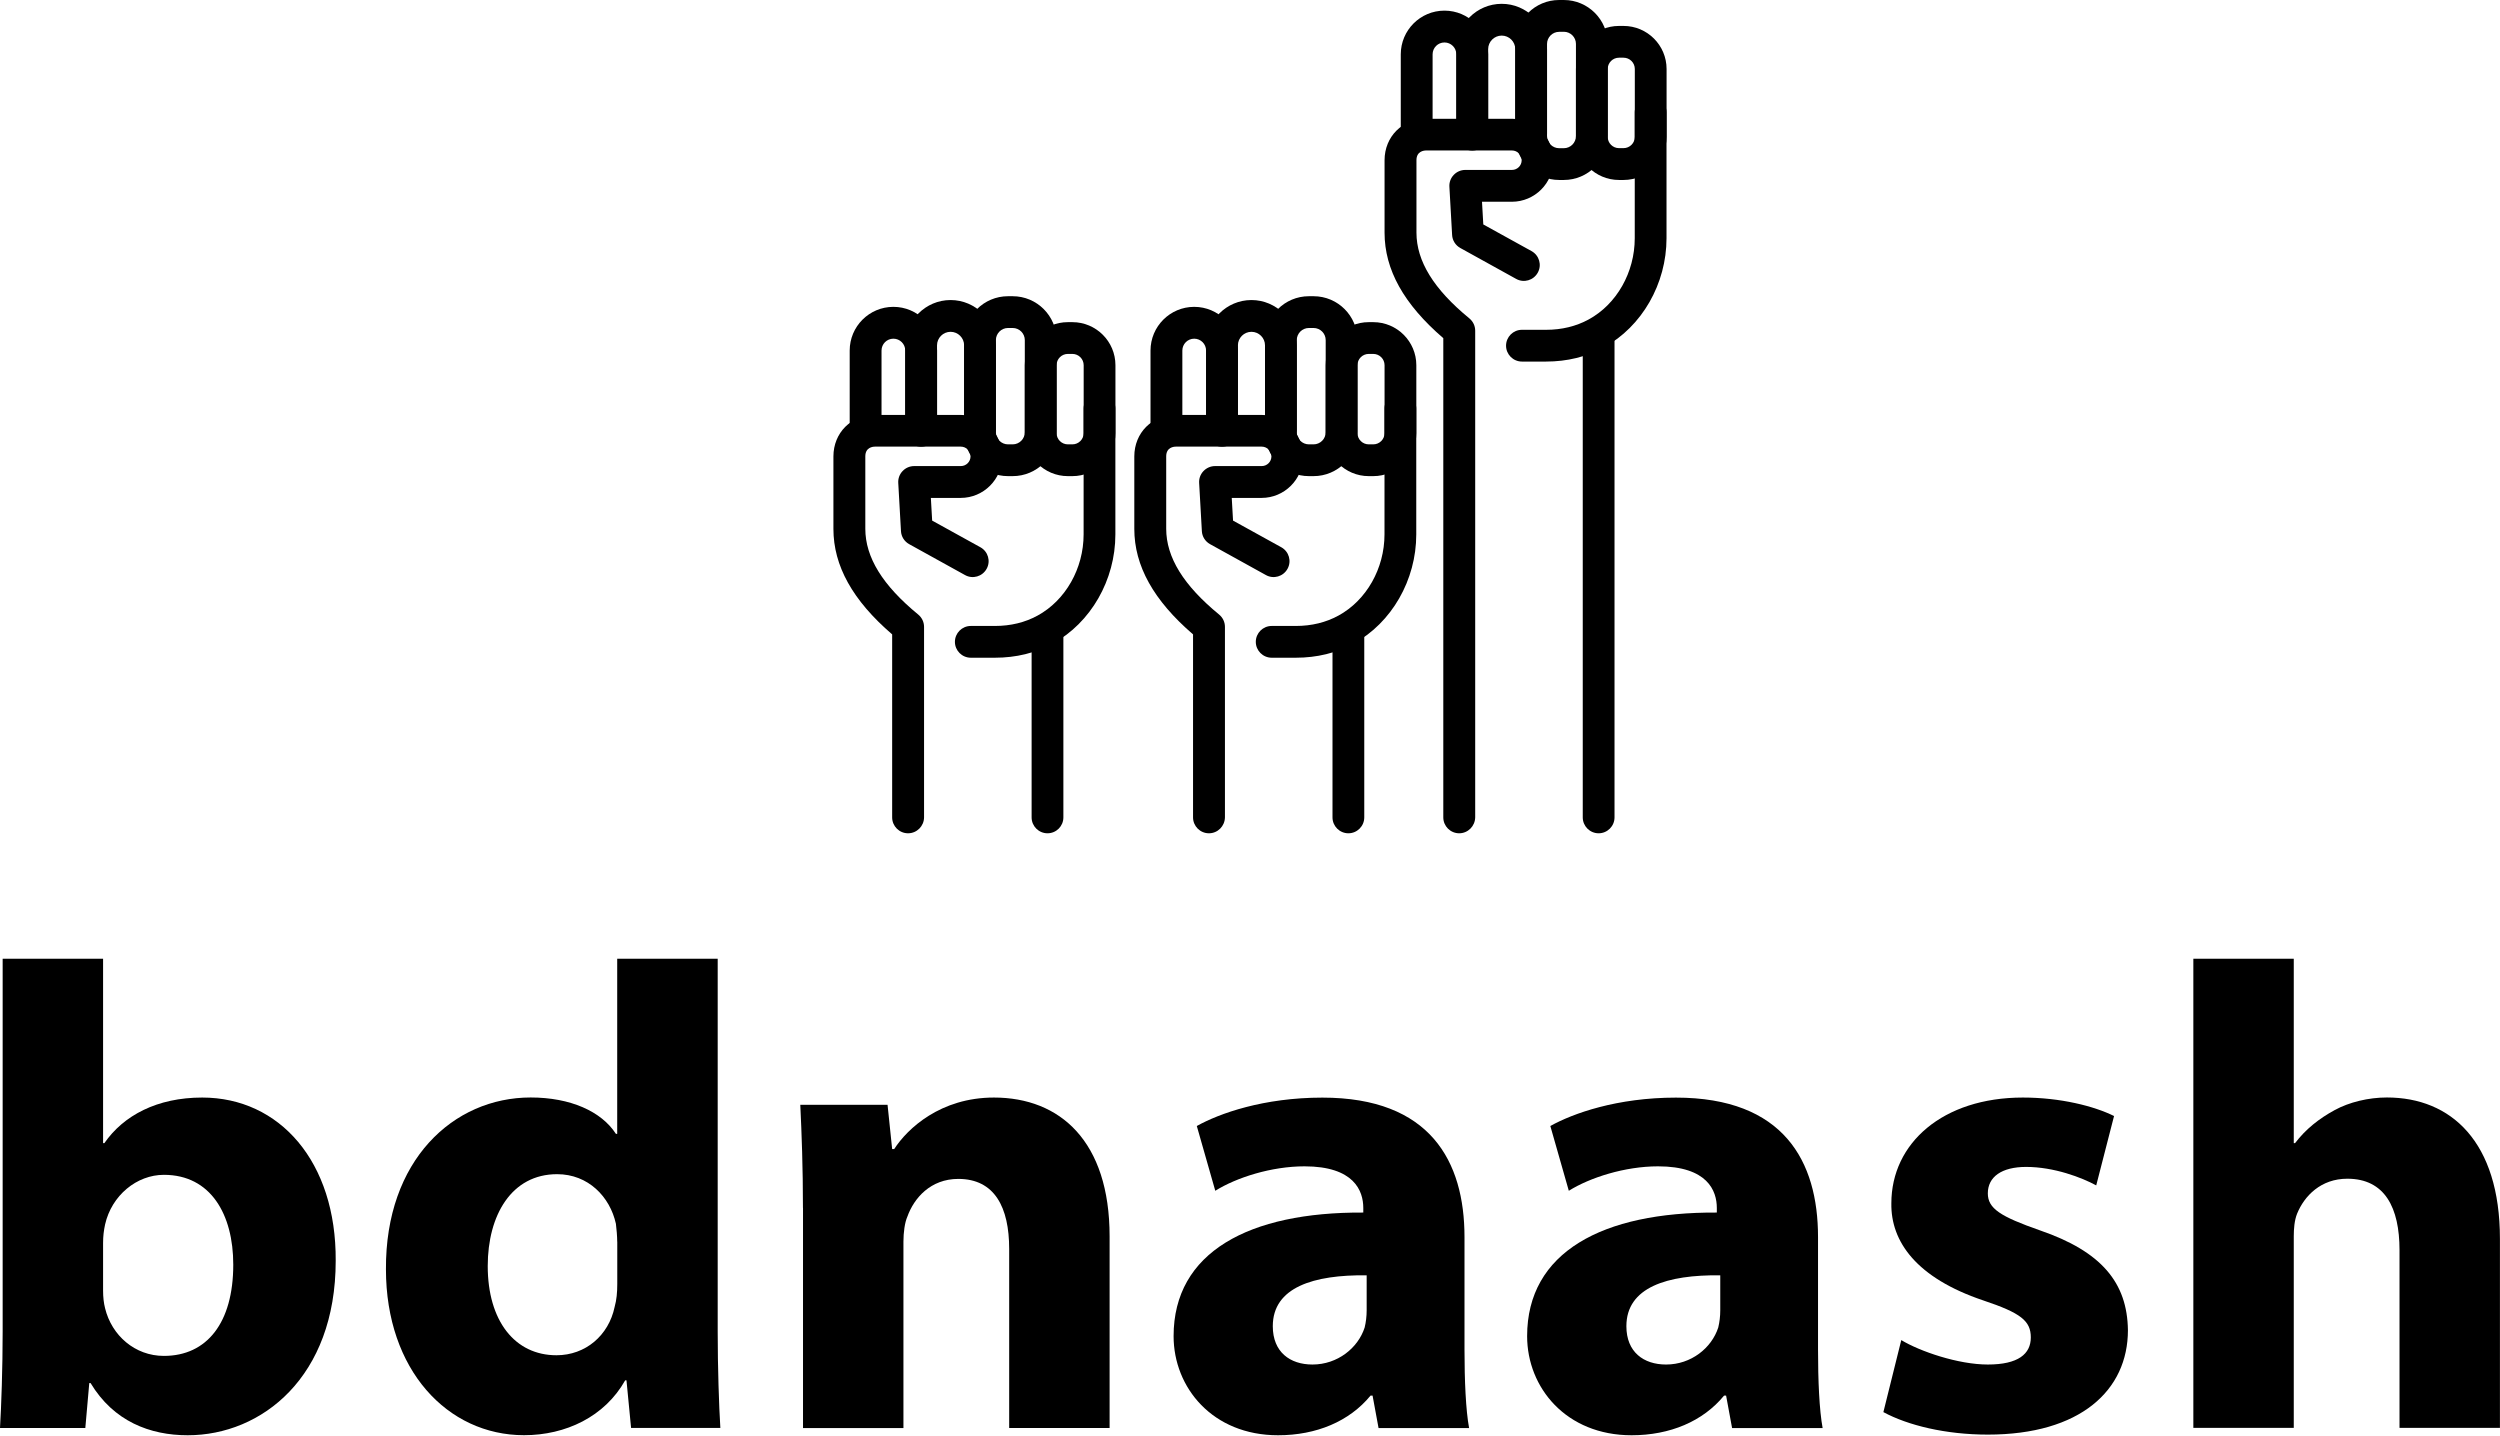
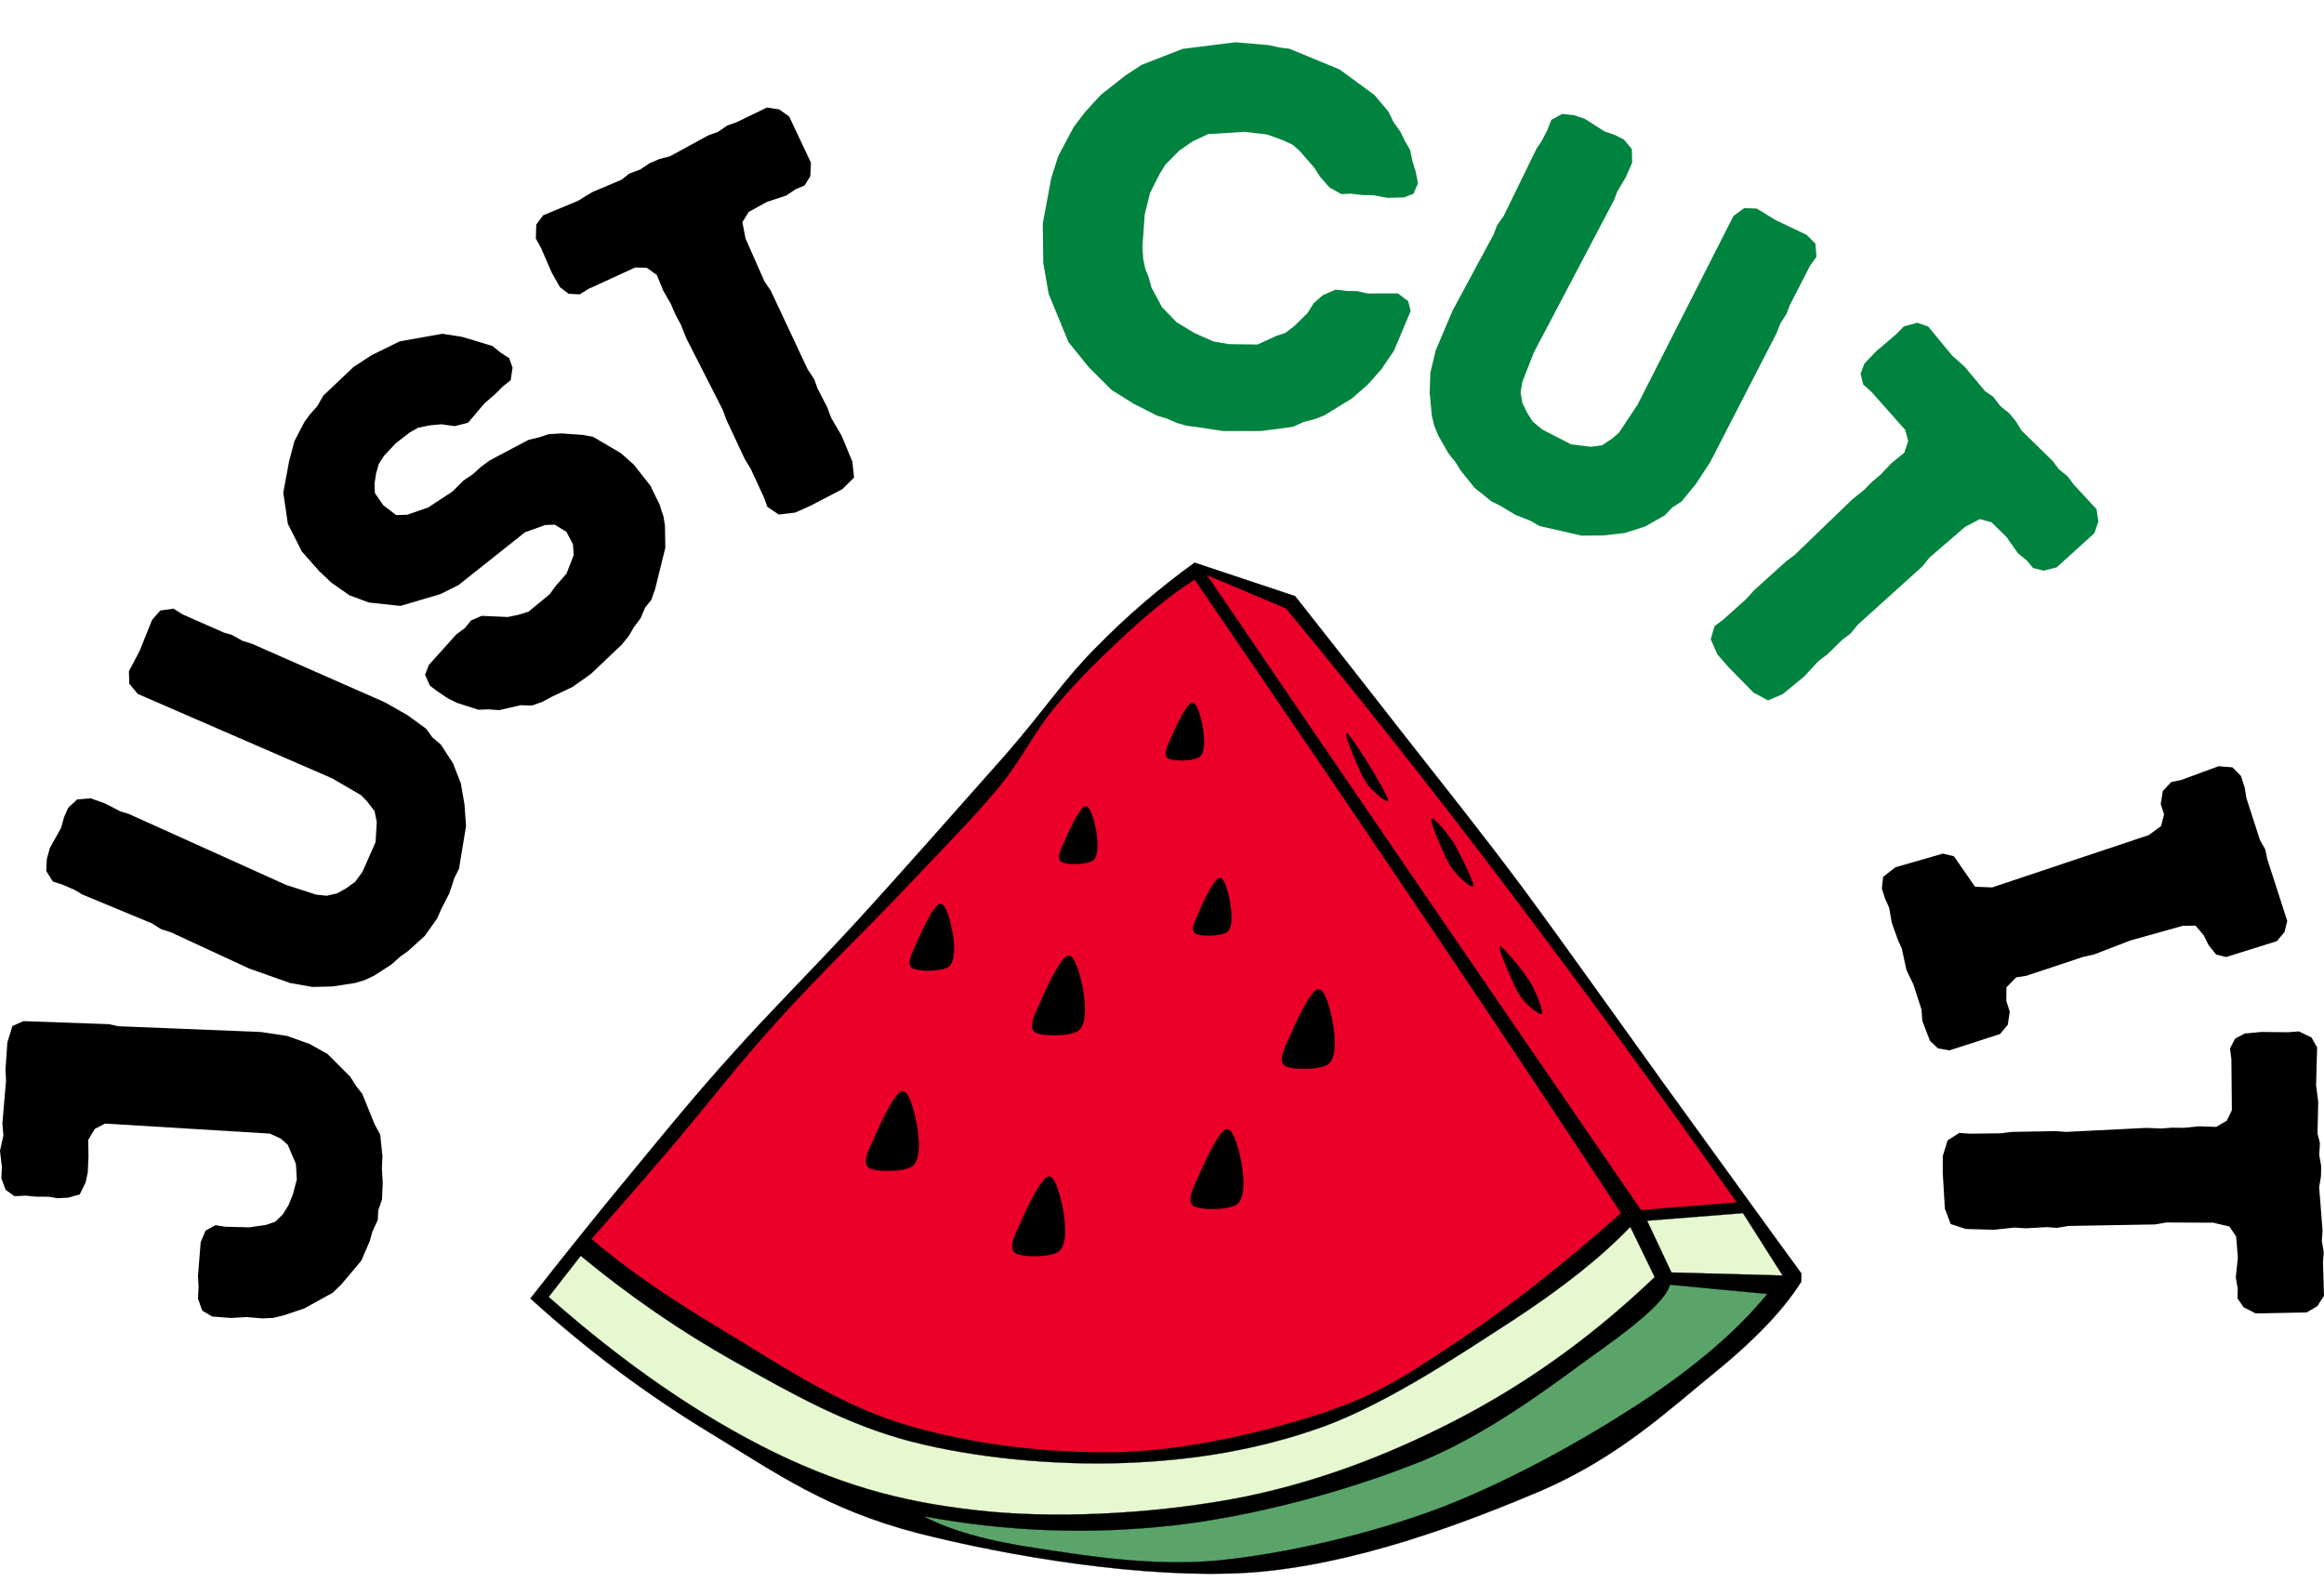
- <svg xmlns="http://www.w3.org/2000/svg" version="1.1" id="Layer_1" x="0px" y="0px" viewBox="0 0 385.61 221.38" style="enable-background:new 0 0 385.61 221.38;" xml:space="preserve">
+ <svg xmlns="http://www.w3.org/2000/svg" xmlns:xlink="http://www.w3.org/1999/xlink" version="1.1" id="Layer_1" x="0px" y="0px" width="360.166px" height="245.197px" viewBox="69.453 110.5 360.166 245.197" enable-background="new 69.453 110.5 360.166 245.197" xml:space="preserve">
  <g>
-     <g>
+     <g transform="translate(95.03881, 238.1683)">
      <g>
-         <g>
-           <path d="M229.54,20.76h-4.91V8.38c0-1.01-0.82-1.83-1.83-1.83s-1.83,0.82-1.83,1.83v12.38h-4.91V8.38      c0-3.72,3.02-6.74,6.74-6.74c3.72,0,6.74,3.02,6.74,6.74V20.76z" />
-         </g>
-         <g>
-           <path d="M227.09,23.22c-1.35,0-2.45-1.1-2.45-2.45V7.58c0-3.85,3.14-6.99,6.99-6.99s6.99,3.14,6.99,6.99v13.04      c0,1.35-1.1,2.45-2.45,2.45c-1.35,0-2.45-1.1-2.45-2.45V7.58c0-1.15-0.94-2.09-2.09-2.09s-2.09,0.94-2.09,2.09v13.18      C229.54,22.12,228.44,23.22,227.09,23.22z" />
-         </g>
-         <g>
-           <path d="M225.07,128.53c-1.35,0-2.45-1.1-2.45-2.45V52.16c-6.1-5.25-9.06-10.58-9.06-16.27V24.72c0-3.65,2.75-6.4,6.4-6.4h13.23      c3.53,0,6.4,2.87,6.4,6.4s-2.87,6.4-6.4,6.4h-4.6l0.2,3.5l7.44,4.11c1.19,0.66,1.62,2.15,0.96,3.33      c-0.66,1.19-2.15,1.62-3.33,0.96l-8.62-4.77c-0.74-0.41-1.22-1.17-1.26-2.01l-0.42-7.44c-0.04-0.67,0.2-1.33,0.67-1.82      c0.46-0.49,1.11-0.77,1.78-0.77h7.2c0.83,0,1.5-0.67,1.5-1.5c0-0.83-0.67-1.5-1.5-1.5h-13.23c-0.35,0-1.5,0.11-1.5,1.5v11.17      c0,4.4,2.67,8.73,8.16,13.23c0.57,0.47,0.9,1.16,0.9,1.9v75.06C227.52,127.43,226.42,128.53,225.07,128.53z" />
-         </g>
-         <g>
-           <path d="M250.42,27.76h-0.7c-3.66,0-6.64-2.98-6.64-6.64V10.64c0-3.66,2.98-6.64,6.64-6.64h0.7c3.66,0,6.64,2.98,6.64,6.64      v10.47C257.06,24.78,254.08,27.76,250.42,27.76z M249.72,8.9c-0.96,0-1.74,0.78-1.74,1.74v10.47c0,0.96,0.78,1.74,1.74,1.74h0.7      c0.96,0,1.74-0.78,1.74-1.74V10.64c0-0.96-0.78-1.74-1.74-1.74H249.72z" />
-         </g>
-         <g>
-           <path d="M241.21,27.76h-0.72c-3.74,0-6.77-3.04-6.77-6.77V6.77c0-3.74,3.04-6.77,6.77-6.77h0.72c3.74,0,6.77,3.04,6.77,6.77      v14.21C247.98,24.72,244.94,27.76,241.21,27.76z M240.49,4.91c-1.03,0-1.87,0.84-1.87,1.87v14.21c0,1.03,0.84,1.87,1.87,1.87      h0.72c1.03,0,1.87-0.84,1.87-1.87V6.77c0-1.03-0.84-1.87-1.87-1.87H240.49z" />
-         </g>
-         <g>
-           <path d="M238.47,55.77h-3.72c-1.35,0-2.45-1.1-2.45-2.45c0-1.35,1.1-2.45,2.45-2.45h3.72c2.43,0,4.64-0.54,6.58-1.6      c4.31-2.35,7.1-7.26,7.1-12.52V17.33c0-1.35,1.1-2.45,2.45-2.45s2.45,1.1,2.45,2.45v19.42c0,7.02-3.79,13.63-9.66,16.83      C244.73,55.03,241.72,55.77,238.47,55.77z" />
-         </g>
-         <g>
-           <path d="M246.58,128.53c-1.35,0-2.45-1.1-2.45-2.45V51.42c0-1.35,1.1-2.45,2.45-2.45c1.35,0,2.45,1.1,2.45,2.45v74.66      C249.03,127.43,247.93,128.53,246.58,128.53z" />
-         </g>
-       </g>
-       <g>
-         <g>
-           <path d="M190.94,66.45h-4.91V54.07c0-1.01-0.82-1.83-1.83-1.83s-1.83,0.82-1.83,1.83v12.38h-4.91V54.07      c0-3.72,3.02-6.74,6.74-6.74c3.72,0,6.74,3.02,6.74,6.74V66.45z" />
-         </g>
-         <g>
-           <path d="M188.49,68.9c-1.35,0-2.45-1.1-2.45-2.45V53.27c0-3.85,3.14-6.99,6.99-6.99s6.99,3.14,6.99,6.99v13.04      c0,1.35-1.1,2.45-2.45,2.45c-1.35,0-2.45-1.1-2.45-2.45V53.27c0-1.15-0.94-2.09-2.09-2.09s-2.09,0.94-2.09,2.09v13.18      C190.94,67.81,189.85,68.9,188.49,68.9z" />
-         </g>
-         <g>
-           <path d="M186.47,128.53c-1.35,0-2.45-1.1-2.45-2.45V97.85c-6.1-5.25-9.06-10.59-9.06-16.27V70.4c0-3.65,2.75-6.4,6.4-6.4h13.23      c3.53,0,6.4,2.87,6.4,6.4s-2.87,6.4-6.4,6.4h-4.6l0.2,3.5l7.44,4.11c1.19,0.66,1.62,2.15,0.96,3.33      c-0.66,1.19-2.15,1.62-3.33,0.96l-8.62-4.77c-0.74-0.41-1.22-1.17-1.26-2.01l-0.42-7.44c-0.04-0.67,0.2-1.33,0.67-1.82      s1.11-0.77,1.78-0.77h7.2c0.83,0,1.5-0.67,1.5-1.5s-0.67-1.5-1.5-1.5h-13.23c-0.35,0-1.5,0.11-1.5,1.5v11.17      c0,4.4,2.67,8.73,8.16,13.23c0.57,0.47,0.9,1.16,0.9,1.9v29.38C188.92,127.43,187.83,128.53,186.47,128.53z" />
-         </g>
-         <g>
-           <path d="M211.82,73.44h-0.7c-3.66,0-6.64-2.98-6.64-6.64V56.33c0-3.66,2.98-6.64,6.64-6.64h0.7c3.66,0,6.64,2.98,6.64,6.64V66.8      C218.46,70.46,215.48,73.44,211.82,73.44z M211.12,54.59c-0.96,0-1.74,0.78-1.74,1.74V66.8c0,0.96,0.78,1.74,1.74,1.74h0.7      c0.96,0,1.74-0.78,1.74-1.74V56.33c0-0.96-0.78-1.74-1.74-1.74H211.12z" />
-         </g>
-         <g>
-           <path d="M202.61,73.44h-0.72c-3.74,0-6.77-3.04-6.77-6.77V52.46c0-3.74,3.04-6.77,6.77-6.77h0.72c3.74,0,6.77,3.04,6.77,6.77      v14.21C209.38,70.4,206.34,73.44,202.61,73.44z M201.89,50.59c-1.03,0-1.87,0.84-1.87,1.87v14.21c0,1.03,0.84,1.87,1.87,1.87      h0.72c1.03,0,1.87-0.84,1.87-1.87V52.46c0-1.03-0.84-1.87-1.87-1.87H201.89z" />
-         </g>
-         <g>
-           <path d="M199.87,101.45h-3.72c-1.35,0-2.45-1.1-2.45-2.45s1.1-2.45,2.45-2.45h3.72c2.43,0,4.64-0.54,6.58-1.6      c4.31-2.35,7.1-7.26,7.1-12.52V63.02c0-1.35,1.1-2.45,2.45-2.45s2.45,1.1,2.45,2.45v19.42c0,7.02-3.79,13.63-9.66,16.83      C206.13,100.72,203.13,101.45,199.87,101.45z" />
-         </g>
-         <g>
-           <path d="M207.98,128.53c-1.35,0-2.45-1.1-2.45-2.45V97.11c0-1.35,1.1-2.45,2.45-2.45c1.35,0,2.45,1.1,2.45,2.45v28.97      C210.43,127.43,209.33,128.53,207.98,128.53z" />
-         </g>
-       </g>
-       <g>
-         <g>
-           <path d="M144.54,66.45h-4.91V54.07c0-1.01-0.82-1.83-1.83-1.83c-1.01,0-1.83,0.82-1.83,1.83v12.38h-4.91V54.07      c0-3.72,3.02-6.74,6.74-6.74c3.72,0,6.74,3.02,6.74,6.74V66.45z" />
-         </g>
-         <g>
-           <path d="M142.08,68.9c-1.35,0-2.45-1.1-2.45-2.45V53.27c0-3.85,3.14-6.99,6.99-6.99c3.85,0,6.99,3.14,6.99,6.99v13.04      c0,1.35-1.1,2.45-2.45,2.45s-2.45-1.1-2.45-2.45V53.27c0-1.15-0.94-2.09-2.09-2.09s-2.09,0.94-2.09,2.09v13.18      C144.54,67.81,143.44,68.9,142.08,68.9z" />
-         </g>
-         <g>
-           <path d="M140.06,128.53c-1.35,0-2.45-1.1-2.45-2.45V97.85c-6.1-5.25-9.06-10.59-9.06-16.27V70.4c0-3.65,2.75-6.4,6.4-6.4h13.23      c3.53,0,6.4,2.87,6.4,6.4s-2.87,6.4-6.4,6.4h-4.6l0.2,3.5l7.44,4.11c1.19,0.66,1.62,2.15,0.96,3.33      c-0.66,1.19-2.15,1.62-3.33,0.96l-8.62-4.77c-0.74-0.41-1.22-1.17-1.26-2.01l-0.42-7.44c-0.04-0.67,0.2-1.33,0.67-1.82      c0.46-0.49,1.11-0.77,1.78-0.77h7.2c0.83,0,1.5-0.67,1.5-1.5s-0.67-1.5-1.5-1.5h-13.23c-0.35,0-1.5,0.11-1.5,1.5v11.17      c0,4.4,2.67,8.73,8.16,13.23c0.57,0.47,0.9,1.16,0.9,1.9v29.38C142.52,127.43,141.42,128.53,140.06,128.53z" />
-         </g>
-         <g>
-           <path d="M165.41,73.44h-0.7c-3.66,0-6.64-2.98-6.64-6.64V56.33c0-3.66,2.98-6.64,6.64-6.64h0.7c3.66,0,6.64,2.98,6.64,6.64V66.8      C172.05,70.46,169.07,73.44,165.41,73.44z M164.71,54.59c-0.96,0-1.74,0.78-1.74,1.74V66.8c0,0.96,0.78,1.74,1.74,1.74h0.7      c0.96,0,1.74-0.78,1.74-1.74V56.33c0-0.96-0.78-1.74-1.74-1.74H164.71z" />
-         </g>
-         <g>
-           <path d="M156.2,73.44h-0.72c-3.74,0-6.77-3.04-6.77-6.77V52.46c0-3.74,3.04-6.77,6.77-6.77h0.72c3.74,0,6.77,3.04,6.77,6.77      v14.21C162.98,70.4,159.94,73.44,156.2,73.44z M155.48,50.59c-1.03,0-1.87,0.84-1.87,1.87v14.21c0,1.03,0.84,1.87,1.87,1.87      h0.72c1.03,0,1.87-0.84,1.87-1.87V52.46c0-1.03-0.84-1.87-1.87-1.87H155.48z" />
-         </g>
-         <g>
-           <path d="M153.46,101.45h-3.72c-1.35,0-2.45-1.1-2.45-2.45s1.1-2.45,2.45-2.45h3.72c2.43,0,4.64-0.54,6.58-1.6      c4.31-2.35,7.1-7.26,7.1-12.52V63.02c0-1.35,1.1-2.45,2.45-2.45c1.35,0,2.45,1.1,2.45,2.45v19.42c0,7.02-3.79,13.63-9.66,16.83      C159.72,100.72,156.72,101.45,153.46,101.45z" />
-         </g>
-         <g>
-           <path d="M161.57,128.53c-1.35,0-2.45-1.1-2.45-2.45V97.11c0-1.35,1.1-2.45,2.45-2.45s2.45,1.1,2.45,2.45v28.97      C164.02,127.43,162.93,128.53,161.57,128.53z" />
-         </g>
+         <path d="M33.607,58.296l0.125-2.583l-0.135-2.339l0.088-1.833l-0.344-3.354l-0.844-1.542l-1.938-4.766l-0.943-1.208l-0.932-1.464     l-3.5-3.505l-2.766-1.552l-3.526-1.256l-4.058-0.609l-22.063-0.891l-1.484-0.322l-13.245-0.469l-1.703,0.755l-0.787,2.547     l-0.286,4.156l0.083,1.755l-0.567,6.646l0.161,1.844l-0.531,2.396l0.297,2.516l-0.083,1.75l0.661,1.781l1.375,0.984l1.755-0.083     l1.578,0.156l2,0.016l1.323,0.229l1.672-0.088l1.776-0.495l0.922-1.875l0.328-1.567l0.114-2.417l-0.042-2.589l1-1.703     l1.625-0.838l25.531,1.557l1.635,0.745l1.12,0.974l1.276,2.979l0.135,2.427L19.8,57.467l-0.662,1.636l-0.901,1.458l-1.141,1.109     l-1.443,0.516l-2.604,0.375L9.3,62.467l-1.49-0.239l-1.542,0.844l-0.755,1.802l-0.417,5.234l0.088,1.672l-0.088,1.828l0.661,1.87     L7.3,76.384l2.906,0.224l2.427-0.136l2.495,0.203l1.672-0.083l1.688-0.422l3.052-1.021l4.453-2.459l1.313-1.271l3.099-3.688     l1.313-3.021l0.406-1.484l0.833-1.797l0.073-1.495L33.607,58.296z" />
      </g>
    </g>
-     <g>
-       <path d="M0,220.25c0.2-3.26,0.41-9.28,0.41-14.88v-57.49H15.9v28.44h0.2c2.96-4.28,8.15-7.03,15.09-7.03    c11.93,0,20.69,9.89,20.59,25.18c0,17.94-11.42,26.91-22.83,26.91c-5.81,0-11.42-2.14-14.98-8.05h-0.2l-0.61,6.93H0z M15.9,199.05    c0,1.02,0.1,1.94,0.31,2.75c1.02,4.18,4.59,7.34,9.07,7.34c6.63,0,10.7-5.1,10.7-14.07c0-7.75-3.47-13.86-10.7-13.86    c-4.18,0-8.05,3.16-9.07,7.65c-0.2,0.92-0.31,1.83-0.31,2.85V199.05z" />
-       <path d="M110.7,147.88v57.49c0,5.61,0.2,11.52,0.41,14.88H97.34l-0.71-7.34h-0.2c-3.16,5.61-9.17,8.46-15.6,8.46    c-11.82,0-21.3-10.09-21.3-25.59c-0.1-16.82,10.4-26.5,22.32-26.5c6.12,0,10.91,2.14,13.15,5.61h0.2v-27.01H110.7z M95.2,191.51    c0-0.82-0.1-1.94-0.2-2.75c-0.92-4.18-4.28-7.65-9.07-7.65c-7.03,0-10.7,6.32-10.7,14.17c0,8.46,4.18,13.76,10.6,13.76    c4.49,0,8.05-3.06,8.97-7.44c0.31-1.12,0.41-2.24,0.41-3.57V191.51z" />
-       <path d="M123.85,186.31c0-6.22-0.2-11.52-0.41-15.9h13.46l0.71,6.83h0.31c2.04-3.16,7.14-7.95,15.39-7.95    c10.19,0,17.84,6.73,17.84,21.41v29.56h-15.49v-27.62c0-6.42-2.24-10.8-7.85-10.8c-4.28,0-6.83,2.96-7.85,5.81    c-0.41,0.92-0.61,2.45-0.61,3.87v28.75h-15.49V186.31z" />
-       <path d="M212.63,220.25l-0.92-4.99h-0.31c-3.26,3.98-8.36,6.12-14.27,6.12c-10.09,0-16.11-7.34-16.11-15.29    c0-12.95,11.62-19.16,29.26-19.06v-0.71c0-2.65-1.43-6.42-9.07-6.42c-5.1,0-10.5,1.73-13.76,3.77l-2.85-9.99    c3.47-1.94,10.3-4.38,19.37-4.38c16.62,0,21.92,9.79,21.92,21.51v17.33c0,4.79,0.2,9.38,0.71,12.13H212.63z M210.79,196.71    c-8.15-0.1-14.47,1.83-14.47,7.85c0,3.98,2.65,5.91,6.12,5.91c3.87,0,7.03-2.55,8.05-5.71c0.2-0.82,0.31-1.73,0.31-2.65V196.71z" />
-       <path d="M267.16,220.25l-0.92-4.99h-0.31c-3.26,3.98-8.36,6.12-14.27,6.12c-10.09,0-16.11-7.34-16.11-15.29    c0-12.95,11.62-19.16,29.26-19.06v-0.71c0-2.65-1.43-6.42-9.07-6.42c-5.1,0-10.5,1.73-13.76,3.77l-2.85-9.99    c3.47-1.94,10.3-4.38,19.37-4.38c16.62,0,21.92,9.79,21.92,21.51v17.33c0,4.79,0.2,9.38,0.71,12.13H267.16z M265.33,196.71    c-8.15-0.1-14.47,1.83-14.47,7.85c0,3.98,2.65,5.91,6.12,5.91c3.87,0,7.03-2.55,8.05-5.71c0.2-0.82,0.31-1.73,0.31-2.65V196.71z" />
-       <path d="M293.26,206.7c2.85,1.73,8.77,3.77,13.35,3.77c4.69,0,6.63-1.63,6.63-4.18c0-2.55-1.53-3.77-7.34-5.71    c-10.3-3.47-14.27-9.07-14.17-14.98c0-9.28,7.95-16.31,20.28-16.31c5.81,0,11.01,1.33,14.07,2.85l-2.75,10.7    c-2.24-1.22-6.52-2.85-10.81-2.85c-3.77,0-5.91,1.53-5.91,4.08c0,2.34,1.94,3.57,8.05,5.71c9.48,3.26,13.46,8.05,13.56,15.39    c0,9.28-7.34,16.11-21.61,16.11c-6.52,0-12.33-1.43-16.11-3.47L293.26,206.7z" />
-       <path d="M338.31,147.88h15.49v28.44h0.2c1.63-2.14,3.67-3.77,6.12-5.1c2.24-1.22,5.2-1.94,8.05-1.94    c9.89,0,17.43,6.83,17.43,21.81v29.15h-15.49v-27.42c0-6.52-2.24-11.01-8.05-11.01c-4.08,0-6.63,2.65-7.75,5.4    c-0.41,1.02-0.51,2.34-0.51,3.47v29.56h-15.49V147.88z" />
+   </g>
+   <g>
+     <g transform="translate(94.91049, 206.0735)">
+       <g>
+         <path d="M44.178,42.894l0.781-2.385l0.714-1.417l1.094-6.62l-0.24-3.38l-0.568-3.255l-1.198-3.078l-1.896-2.927l-1.323-1.13     l-0.963-1.333l-2.896-2.099l-3.495-1.99L13.6,4.212l-1.516-0.484l-1.609-0.896l-1.286-0.38L2.856-0.34L1.434-1.236l-2.037,0.287     l-1.276,1.438l-1.963,4.875l-1.636,3.099L-5.42,10.4l1.307,1.578l30.109,13.078l4.495,2.614l0.943,0.964l1.156,1.51l0.344,1.698     l-0.188,3.104l-2.01,4.578l-1.156,1.583l-1.333,0.964l-1.453,0.817l-1.62,0.375l-1.651-0.177l-4.625-1.495L-5.556,30.556     l-1.213-0.354l-2.37-1.229l-2.281-0.818l-2.078,0.177l-1.391,1.297l-0.641,1.448l-0.443,1.625l-1.75,3.146l-0.474,1.703     l-0.094,1.87l1.011,1.63l1.594,0.521l1.828,0.802l1.151,0.693l10.776,4.469l1.427,0.901l1.516,0.484l12.177,5.635l6.302,2.229     l3.464,0.614l3.125-0.078L29.6,56.78l1.469-0.448l1.495-0.708l2.677-1.734l1.359-1.219l1.188-0.844l2.573-2.328l1.922-2.703     l0.672-1.526L44.178,42.894z" />
+       </g>
    </g>
  </g>
+   <g>
+     <g transform="translate(108.4728, 172.7142)">
+       <g>
+         <path d="M52.538,42.259l4.776-4.537l1.063-1.297l0.88-1.474l1.005-1.354l0.703-1.651l0.948-1.177l0.588-1.651l1.588-6.422     l-0.057-3.474l-0.234-1.411l-0.646-1.948l-0.708-1.411l-0.646-1.359l-2.594-3.297l-2-1.771l-4.302-2.531l-1.594-0.297     l-3.297-0.234l-2.005,0.115L44.595,5.55l-1.708,0.412l-6.01,3.182l-1.354,1l-1.24,1.12l-1.474,1L31.1,13.972l-3.771,2.474     l-3.24,1.12l-1.708,0.058l-2.005-1.531l-1.297-1.886l-0.057-1.474l0.234-1.531l0.417-1.474l0.823-1.297l1.828-1.943l2.12-1.651     l1.354-0.766l1.771-0.354l1.823-0.172l2.063,0.292l2.063-0.531l2.537-3l1.708-1.474l1.177-1.177l1.182-0.943l0.292-1.943     l-0.531-1.474L38.527-7.59l-1.234-1l-4.713-1.417l-3.063-0.474l-6.599,1.177l-4.422,2.182l-2.771,1.823l-4.651,4.417     l-0.942,1.651l-1.12,1.24L8.126,3.243L6.595,6.191L5.767,9.368l-0.885,4.776l0.708,4.828l2.177,4.302l2.708,3.063l1.885,1.771     l2.771,1.942l3.005,1.12l4.891,0.531l6.183-1.823l2.828-1.411L42.35,20.28l3.125-1.12l1.474-0.057l1.823,1.12l1.005,1.943     l0.115,1.651l-1.12,2.886l-1.708,1.942l-0.885,1.24l-3.297,2.708l-1.531,0.469l-1.651,0.354l-4.067-0.177l-1.651,0.708     l-0.942,1.177l-1.292,0.942l-4.302,4.771l-0.594,1.531l0.766,1.708l1.354,1.005l1.417,0.943l1.412,0.703L35.1,47.79l1.588-0.057     l1.651,0.12l3.359-0.766l1.708,0.057l1.651-0.588l1.531-0.823l3.12-1.474L52.538,42.259z" />
+       </g>
+     </g>
+   </g>
+   <g>
+     <g transform="translate(131.5535, 148.6649)">
+       <g>
+         <path d="M63.497,40.227l4.953-2.583l1.813-1.802l-0.271-2.463l-1.662-4.011l-1.604-2.739l-0.615-1.646l-1.526-2.963l-0.505-1.422     l-1.021-1.542L57.362,6.909l-0.99-1.469L53.44-1.19l-0.49-2.542l0.99-1.589l2.849-1.567l2.958-0.969l1.469-0.984l1.386-0.583     l0.875-1.438l0.099-2.088L60.2-20.112l-1.552-1.099l-1.896-0.286l-4.651,2.255l-1.495,0.537l-1.463,0.99l-1.5,0.542l-5.927,3.24     l-1.646,0.427l-1.464,0.615l-1.463,0.984l-1.724,0.651l-1.203,0.953l-4.536,1.917l-2.214,1.354l-5.396,2.24l-1.063,1.438     l-0.063,2.161l0.802,1.464l1.662,3.823l1.276,2.255l1.333,1.021l1.708,0.094l1.427-0.875l7.198-3.297l1.792,0.058l1.547,1.104     l1.016,2.469l1.167,2.026l0.724,1.688l0.797,1.464l0.87,2.172l5.636,11.067l0.578,1.573l2.864,6.109l0.912,1.5l2.031,4.385     l0.542,1.5l1.771,1.177l2.542-0.302L63.497,40.227z" />
+       </g>
+     </g>
+   </g>
+   <g>
+     <g transform="translate(158.9056, 135.9661)">
+ 	</g>
+   </g>
+   <g>
+     <g transform="translate(169.5298, 130.5078)">
+       <g>
+         <path fill="#00833E" d="M85.39,46.18l4.131,0.625l5.848-0.01l4.975-0.656l1.553-0.729l1.785-0.458l1.459-0.568l4.275-2.625     l2.49-2.167l2.088-2.359l1.953-2.87l2.6-6.167l-0.391-1.531l-1.588-1.198l-4.678,0.01l-1.646-0.365l-1.666-0.031l-1.662-0.203     l-1.979,0.865l-1.422,1.24l-0.943,1.521l-2.063,2.026l-1.41,1.073l-1.281,0.412l-3.016,1.375l-4.428-0.058l-2.391-0.417     l-2.916-1.287l-2.809-1.698L80,27.596l-1.625-3.036l-0.463-1.703l-0.5-1.203l-0.313-1.526l-0.125-1.844l0.354-5.067L78.14,9.93     l1.458-2.906l0.938-1.521l2.161-2.188l2.105-1.442l2.328-1.089l5.625-0.359l3.563,0.412l2.52,0.927l1.459,0.688l1.1,0.995     l2.244,2.578l0.822,1.313l1.475,1.688l1.844,1.047l1.51-0.063l1.74,0.208l1.666,0.031l2.313,0.411l2.512-0.073l1.457-0.568     l0.699-1.625l-0.371-1.859l-0.479-1.536l-0.381-1.781L117.63,1.82l-0.656-1.38l-1.068-1.495l-0.803-1.646l-2.16-2.567     l-5.402-3.969l-7.797-3.219l-1.572-0.193l-1.646-0.365l-5.145-0.442l-8.172,1.021l-6.355,2.479l-2.536,1.661l-3.802,2.995     l-2.443,2.667l-1.745,2.302l-2.401,4.51l-1.068,3.349l-1.328,7.088l0.073,6.104l0.833,4.818l3.073,7.479l3.151,3.896l3.516,3.505     l3.442,2.156l3.63,1.844l1.474,0.438l1.62,0.698l1.475,0.432L85.39,46.18z" />
+       </g>
+     </g>
+   </g>
+   <g>
+     <g transform="translate(209.5022, 132.1737)">
+       <g>
+         <path fill="#00833E" d="M94.824,58.136l2.338,0.922l1.37,0.797l6.542,1.495l3.391-0.037l3.281-0.375l3.146-1.005l3.036-1.713     l1.209-1.255l1.385-0.88l2.271-2.766l2.197-3.365l10.297-20.005l0.573-1.484l0.989-1.552l0.464-1.266l3.161-6.146l0.984-1.37     l-0.161-2.052l-1.364-1.354l-4.745-2.255l-2.995-1.823l-1.938-0.063l-1.656,1.213L113.73,41.063l-2.881,4.328l-1.021,0.88     l-1.573,1.063l-1.719,0.245l-3.088-0.375l-4.448-2.287l-1.511-1.245l-0.88-1.391l-0.729-1.5l-0.275-1.641l0.281-1.641     l1.766-4.521l12.494-23.745l0.428-1.188l1.364-2.297l0.958-2.224l-0.047-2.083l-1.213-1.469l-1.412-0.724l-1.594-0.542     l-3.031-1.938l-1.672-0.578l-1.859-0.208l-1.688,0.917l-0.614,1.558l-0.917,1.776l-0.76,1.109l-5.115,10.484l-0.984,1.37     l-0.572,1.484l-6.365,11.813l-2.604,6.156l-0.823,3.417l-0.109,3.13l0.333,3.547l0.354,1.495l0.614,1.531l1.573,2.776     l1.136,1.432l0.771,1.24l2.167,2.708l2.583,2.078l1.484,0.76L94.824,58.136z" />
+       </g>
+     </g>
+   </g>
+   <g>
+     <g transform="translate(241.9831, 148.3451)">
+       <g>
+         <path fill="#00833E" d="M95.312,65.521l3.912,3.984l2.255,1.208l2.276-0.974l3.349-2.76l2.156-2.333l1.396-1.067l2.391-2.328     l1.214-0.896l1.177-1.427l9.959-8.989l1.114-1.375l5.489-4.74l2.287-1.208l1.807,0.484l2.328,2.271l1.792,2.547l1.37,1.115     l0.958,1.156l1.636,0.417l2.025-0.51l5.865-5.318l0.599-1.807l-0.281-1.896l-3.511-3.792l-0.953-1.276l-1.369-1.114l-0.953-1.271     l-4.828-4.729l-0.891-1.448l-1.011-1.219l-1.375-1.114l-1.12-1.458l-1.266-0.875l-3.156-3.776l-1.938-1.724l-3.719-4.51     l-1.688-0.594l-2.083,0.567l-1.167,1.193l-3.172,2.708l-1.781,1.875l-0.588,1.573l0.406,1.667l1.255,1.109l5.255,5.922     l0.464,1.724l-0.604,1.807l-2.067,1.688l-1.599,1.708l-1.401,1.182l-1.167,1.193l-1.828,1.463l-8.938,8.62l-1.338,1.005     l-5.011,4.526l-1.167,1.313l-3.604,3.219l-1.276,0.953l-0.609,2.042l1.031,2.338L95.312,65.521z" />
+       </g>
+     </g>
+   </g>
+   <g>
+     <g transform="translate(262.1067, 170.8041)">
+ 	</g>
+   </g>
+   <g>
+     <g transform="translate(269.3221, 181.5315)">
+       <g>
+         <path d="M98.039,87.172l1.188,3.12l1.25,1.172l1.766,0.308l7.85-2.537l1.197-1.438l0.308-2.031l-0.536-1.661l0.021-2.109     l1.516-1.542l1.583-0.25l8.693-2.896l1.797-0.406l5.604-2.161l8.109-2.271l2.006-0.036l1.275,1.516l0.75,1.511l1.172,1.458     l1.526,0.386l7.875-2.459l1.198-1.438l0.411-1.713l-3.099-9.589l-0.303-1.479l-0.833-1.484l-2.099-6.5l-0.25-1.583l-0.589-1.823     l-1.308-1.333l-2.156-0.177l-5.791,2.135l-1.558,0.328l-1.302,1.385l-0.313,2.026l0.516,1.583L135.05,57l-1.911,1.401     l-24.266,8.109l-2.656-0.104l-3.276-4.724l-1.714-0.406l-7.369,2.12l-1.886,1.484l-0.198,1.813l0.484,1.51l0.646,1.453     l0.427,2.401l0.875,2.433l0.672,1.536l0.703,3.271l1.089,2.276l1.255,3.886L98.039,87.172z" />
+       </g>
+     </g>
+   </g>
+   <g>
+     <g transform="translate(277.538, 202.8861)">
+       <g>
+         <path d="M92.992,89.374l0.333,5.572l0.906,2.391l2.354,0.761l4.338,0.125l3.162-0.344l1.75,0.114l3.328-0.182l1.505,0.119     l1.828-0.302l13.411-0.234l1.74-0.302l7.255,0.031l2.521,0.594l1.042,1.552l0.266,3.245l-0.323,3.094l0.303,1.739l-0.042,1.505     l0.958,1.386l1.865,0.948l7.911-0.156l1.641-0.964l1.036-1.614l-0.156-5.167l0.12-1.583l-0.302-1.745l0.119-1.583l-0.531-6.74     l0.281-1.672l0.037-1.588l-0.303-1.74l0.109-1.838l-0.375-1.49l0.104-4.922l-0.328-2.572l0.161-5.839l-0.88-1.558l-1.948-0.942     l-1.661,0.13l-4.172-0.041l-2.573,0.244l-1.479,0.792l-0.787,1.526l0.214,1.661l0.073,7.917l-0.787,1.604l-1.641,0.969     l-2.666-0.088l-2.328,0.234l-1.839-0.026l-1.661,0.13l-2.339-0.094l-12.401,0.62l-1.672-0.12l-6.744,0.12l-1.745,0.219     l-4.833,0.058l-1.589-0.12l-1.797,1.141l-0.761,2.438L92.992,89.374z" />
+       </g>
+     </g>
+   </g>
+   <g>
+     <defs>
+       <rect id="SVGID_1_" x="151.625" y="197.698" width="197" height="156.968" />
+     </defs>
+     <clipPath id="SVGID_2_">
+       <use xlink:href="#SVGID_1_" overflow="visible" />
+     </clipPath>
+     <g clip-path="url(#SVGID_2_)">
+       <path d="M254.594,197.708c-5.422,3.911-10.438,8.208-15.349,13.224c-4.927,4.948-7.667,9.313-13.932,16.526    c-6.417,7.229-16.453,18.63-23.615,26.438c-7.099,7.682-12.901,13.41-18.646,19.844c-5.797,6.395-10.578,12.281-15.818,18.641    c-5.307,6.4-10.365,12.738-15.583,19.375c8.808,7.988,18.011,14.891,28.104,21c10.057,6.104,17.833,11.688,31.854,15.348    c14.026,3.584,35.172,7.172,51.479,6.141c16.219-1.141,33.199-7.609,45.339-12.754c12.011-5.219,19.859-12.652,26.672-18.178    c6.813-5.541,11.344-10.438,13.933-14.875c-7.281-9.969-14.386-19.859-21.724-29.969c-7.339-10.188-15.313-21.459-21.964-30.463    c-6.719-9.005-12.047-15.599-17.938-23.136c-5.922-7.614-11.578-14.771-17.229-21.963    C264.994,201.188,259.791,199.448,254.594,197.708z" />
+     </g>
+   </g>
+   <g>
+     <defs>
+       <rect id="SVGID_3_" x="151.625" y="197.698" width="197" height="158" />
+     </defs>
+     <clipPath id="SVGID_4_">
+       <use xlink:href="#SVGID_3_" overflow="visible" />
+     </clipPath>
+     <g clip-path="url(#SVGID_4_)">
+       <path fill="none" stroke="#000000" stroke-width="0.036" stroke-miterlimit="10" d="M254.594,197.708    c-5.422,3.911-10.438,8.208-15.349,13.224c-4.927,4.948-7.667,9.313-13.932,16.526c-6.417,7.229-16.453,18.63-23.615,26.438    c-7.099,7.682-12.901,13.41-18.646,19.844c-5.797,6.395-10.578,12.281-15.818,18.641c-5.307,6.4-10.365,12.738-15.583,19.375    c8.808,7.988,18.011,14.891,28.104,21c10.057,6.104,17.833,11.687,31.854,15.348c14.026,3.584,35.172,7.172,51.479,6.141    c16.219-1.141,33.199-7.609,45.339-12.754c12.011-5.219,19.859-12.652,26.672-18.178c6.813-5.541,11.344-10.438,13.933-14.875    c-7.281-9.969-14.386-19.859-21.724-29.969c-7.339-10.188-15.313-21.459-21.964-30.463c-6.719-9.005-12.047-15.599-17.938-23.136    c-5.922-7.614-11.578-14.771-17.229-21.963C264.994,201.188,259.791,199.448,254.594,197.708z" />
+     </g>
+   </g>
+   <path fill="#EA0029" stroke="#000000" stroke-width="0.036" stroke-miterlimit="10" d="M254.594,200.318  c-3.047,1.938-6.323,4.51-9.912,7.792c-3.625,3.297-8.135,7.625-11.578,11.792c-3.463,4.078-4.984,7.865-8.974,12.761  c-4.094,4.906-9.386,10.198-15.109,16.286c-5.833,6.109-13.136,13.156-19.115,19.824c-5.984,6.578-11.438,13.666-16.292,19.369  c-4.859,5.693-8.933,10.35-12.521,14.391c5.146,4.385,11.542,8.881,19.604,13.697c8.063,4.766,17.833,11.615,28.323,14.875  c10.474,3.261,22.63,4.693,33.755,4.496c11.021-0.324,22.849-3.188,31.875-6.141c8.953-3.027,13.719-6.396,21.49-11.578  c7.74-5.219,15.781-11.584,24.552-19.355c-8.442-12.885-17.937-27.16-29.046-43.666  C280.506,238.297,268.381,220.463,254.594,200.318z" />
+   <path fill="#EA0029" stroke="#000000" stroke-width="0.036" stroke-miterlimit="10" d="M256.475,199.609l12.285,5.182  c11.109,13.443,22.25,27.469,33.996,42.979c11.755,15.51,23.463,31.532,35.874,49.104l-14.875,1.182  c-12.197-17.775-23.63-34.447-34.937-50.989C277.51,230.526,266.896,214.958,256.475,199.609z" />
+   <path fill="#E5F8CF" stroke="#000000" stroke-width="0.036" stroke-miterlimit="10" d="M339.573,298.525l-14.859,1.178l3.771,8.025  l17.234,0.469L339.573,298.525z" />
+   <path fill="#5AA469" stroke="#000000" stroke-width="0.036" stroke-miterlimit="10" d="M328.25,309.615  c-0.453,1.941-3.786,5.15-10.146,9.697c-6.453,4.584-16.657,12.756-27.87,17.469c-11.307,4.599-25.875,8.661-38.959,10.146  c-13.083,1.447-25.729,0.979-38.703-1.418c4.042,2.156,9.766,3.808,17.469,4.948c7.662,1.161,17.828,2.864,28.318,1.901  c10.475-1.084,23.016-3.948,33.994-8.025c10.943-4.168,22.542-10.672,31.167-16.287c8.537-5.619,15.058-11.146,19.839-17  C338.323,310.578,333.286,310.109,328.25,309.615z" />
+   <path fill="#E5F8CF" stroke="#000000" stroke-width="0.036" stroke-miterlimit="10" d="M322.109,300.646l3.786,7.791  c-8.932,8.537-18.427,15.547-29.046,21.256c-10.656,5.671-21.855,10.15-34.23,12.738c-12.447,2.5-27.395,3.48-39.661,2.375  c-12.359-1.176-22-3.641-33.526-9.203c-11.505-5.656-22.995-13.52-34.953-24.082l4.969-6.381  c7.573,6.25,15.438,11.688,24.078,16.525c8.573,4.787,17.031,9.641,27.146,12.266c10.109,2.594,22.266,3.699,33.052,3.318  c10.723-0.4,20.797-2.026,30.926-5.672c10.115-3.75,20.984-11.088,29.047-16.291C311.672,310.072,317.667,305.303,322.109,300.646z" />
+   <path stroke="#000000" stroke-width="0.036" stroke-miterlimit="10" d="M234.984,258.625c-1.156,0.256-3.385,5.037-4.24,7.084  c-0.942,1.994-1.885,3.895-0.942,4.729c0.963,0.744,5.526,0.729,6.849-0.25c1.234-1.109,0.979-3.932,0.708-5.891  C237.052,262.338,236.073,258.354,234.984,258.625z" />
+   <path stroke="#000000" stroke-width="0.036" stroke-miterlimit="10" d="M279.146,227.458c0.563,1.344,1.395,3.5,2.354,4.729  c0.906,1.162,3.025,2.901,3.078,2.354c-0.053-0.594-2.01-3.932-3.078-5.667c-1.104-1.797-2.881-4.458-3.297-4.713  C277.803,223.943,278.584,226.047,279.146,227.458z" />
+   <path stroke="#000000" stroke-width="0.036" stroke-miterlimit="10" d="M292.354,240.688c0.543,1.287,1.434,3.531,2.375,4.708  c0.922,1.161,2.99,3.047,3.063,2.375c-0.072-0.797-1.979-4.818-3.063-6.615c-1.141-1.74-2.9-3.75-3.316-3.787  C291.031,237.297,291.74,239.292,292.354,240.688z" />
+   <path stroke="#000000" stroke-width="0.036" stroke-miterlimit="10" d="M302.99,260.51c0.563,1.34,1.395,3.496,2.354,4.73  c0.875,1.213,2.849,2.697,3.063,2.354c0.146-0.49-0.833-3.209-1.88-4.947c-1.126-1.793-3.896-5.074-4.479-5.434  C301.453,256.869,302.391,259.131,302.99,260.51z" />
+   <path stroke="#000000" stroke-width="0.036" stroke-miterlimit="10" d="M273.709,263.828c-1.162,0.25-3.387,5.037-4.24,7.084  c-0.922,1.938-1.922,3.947-0.959,4.707c0.959,0.73,5.527,0.766,6.85-0.234c1.229-1.088,0.979-3.969,0.703-5.906  C275.74,267.506,274.813,263.572,273.709,263.828z" />
+   <path stroke="#000000" stroke-width="0.036" stroke-miterlimit="10" d="M259.537,285.531c-1.156,0.256-3.387,5.041-4.24,7.088  c-0.943,1.99-1.881,3.896-0.943,4.73c0.965,0.723,5.531,0.76,6.855-0.24c1.229-1.084,0.973-3.969,0.703-5.906  C261.604,289.25,260.625,285.26,259.537,285.531z" />
+   <path stroke="#000000" stroke-width="0.036" stroke-miterlimit="10" d="M209.255,279.646c-1.162,0.254-3.386,5.035-4.24,7.082  c-0.922,1.938-1.922,3.953-0.958,4.715c0.958,0.723,5.526,0.76,6.849-0.24c1.229-1.084,0.979-3.969,0.703-5.906  C211.287,283.322,210.359,279.391,209.255,279.646z" />
+   <path stroke="#000000" stroke-width="0.036" stroke-miterlimit="10" d="M215.146,250.6c-1.016,0.197-2.792,4.203-3.573,5.926  c-0.703,1.631-1.667,3.277-0.776,3.965c0.813,0.635,4.656,0.619,5.724-0.199c0.979-0.922,0.854-3.316,0.599-4.947  C216.813,253.678,216.088,250.401,215.146,250.6z" />
+   <path stroke="#000000" stroke-width="0.036" stroke-miterlimit="10" d="M237.651,235.484c-0.854,0.182-2.463,3.662-3.083,5.13  c-0.63,1.432-1.412,2.807-0.667,3.422c0.703,0.583,3.984,0.474,4.943-0.177c0.906-0.781,0.693-2.88,0.526-4.276  C239.135,238.13,238.463,235.323,237.651,235.484z" />
+   <path stroke="#000000" stroke-width="0.036" stroke-miterlimit="10" d="M254.178,219.432c-0.855,0.183-2.465,3.662-3.084,5.125  c-0.63,1.433-1.412,2.813-0.672,3.427c0.709,0.578,3.99,0.469,4.947-0.182c0.906-0.776,0.688-2.88,0.527-4.276  C255.662,222.078,254.99,219.271,254.178,219.432z" />
+   <path stroke="#000000" stroke-width="0.036" stroke-miterlimit="10" d="M258.432,246.578c-0.797,0.177-2.5,3.656-3.078,5.125  c-0.619,1.432-1.447,2.807-0.688,3.428c0.688,0.578,4.043,0.469,4.965-0.184c0.922-0.744,0.65-2.879,0.504-4.26  C259.922,249.255,259.213,246.396,258.432,246.578z" />
+   <path stroke="#000000" stroke-width="0.036" stroke-miterlimit="10" d="M231.922,292.854c-1.12,0.256-3.422,5.037-4.255,7.084  c-0.942,1.994-1.885,3.896-0.942,4.729c0.958,0.725,5.526,0.762,6.849-0.234c1.234-1.088,0.979-3.969,0.708-5.906  C233.953,296.568,233.031,292.584,231.922,292.854z" />
</svg>
